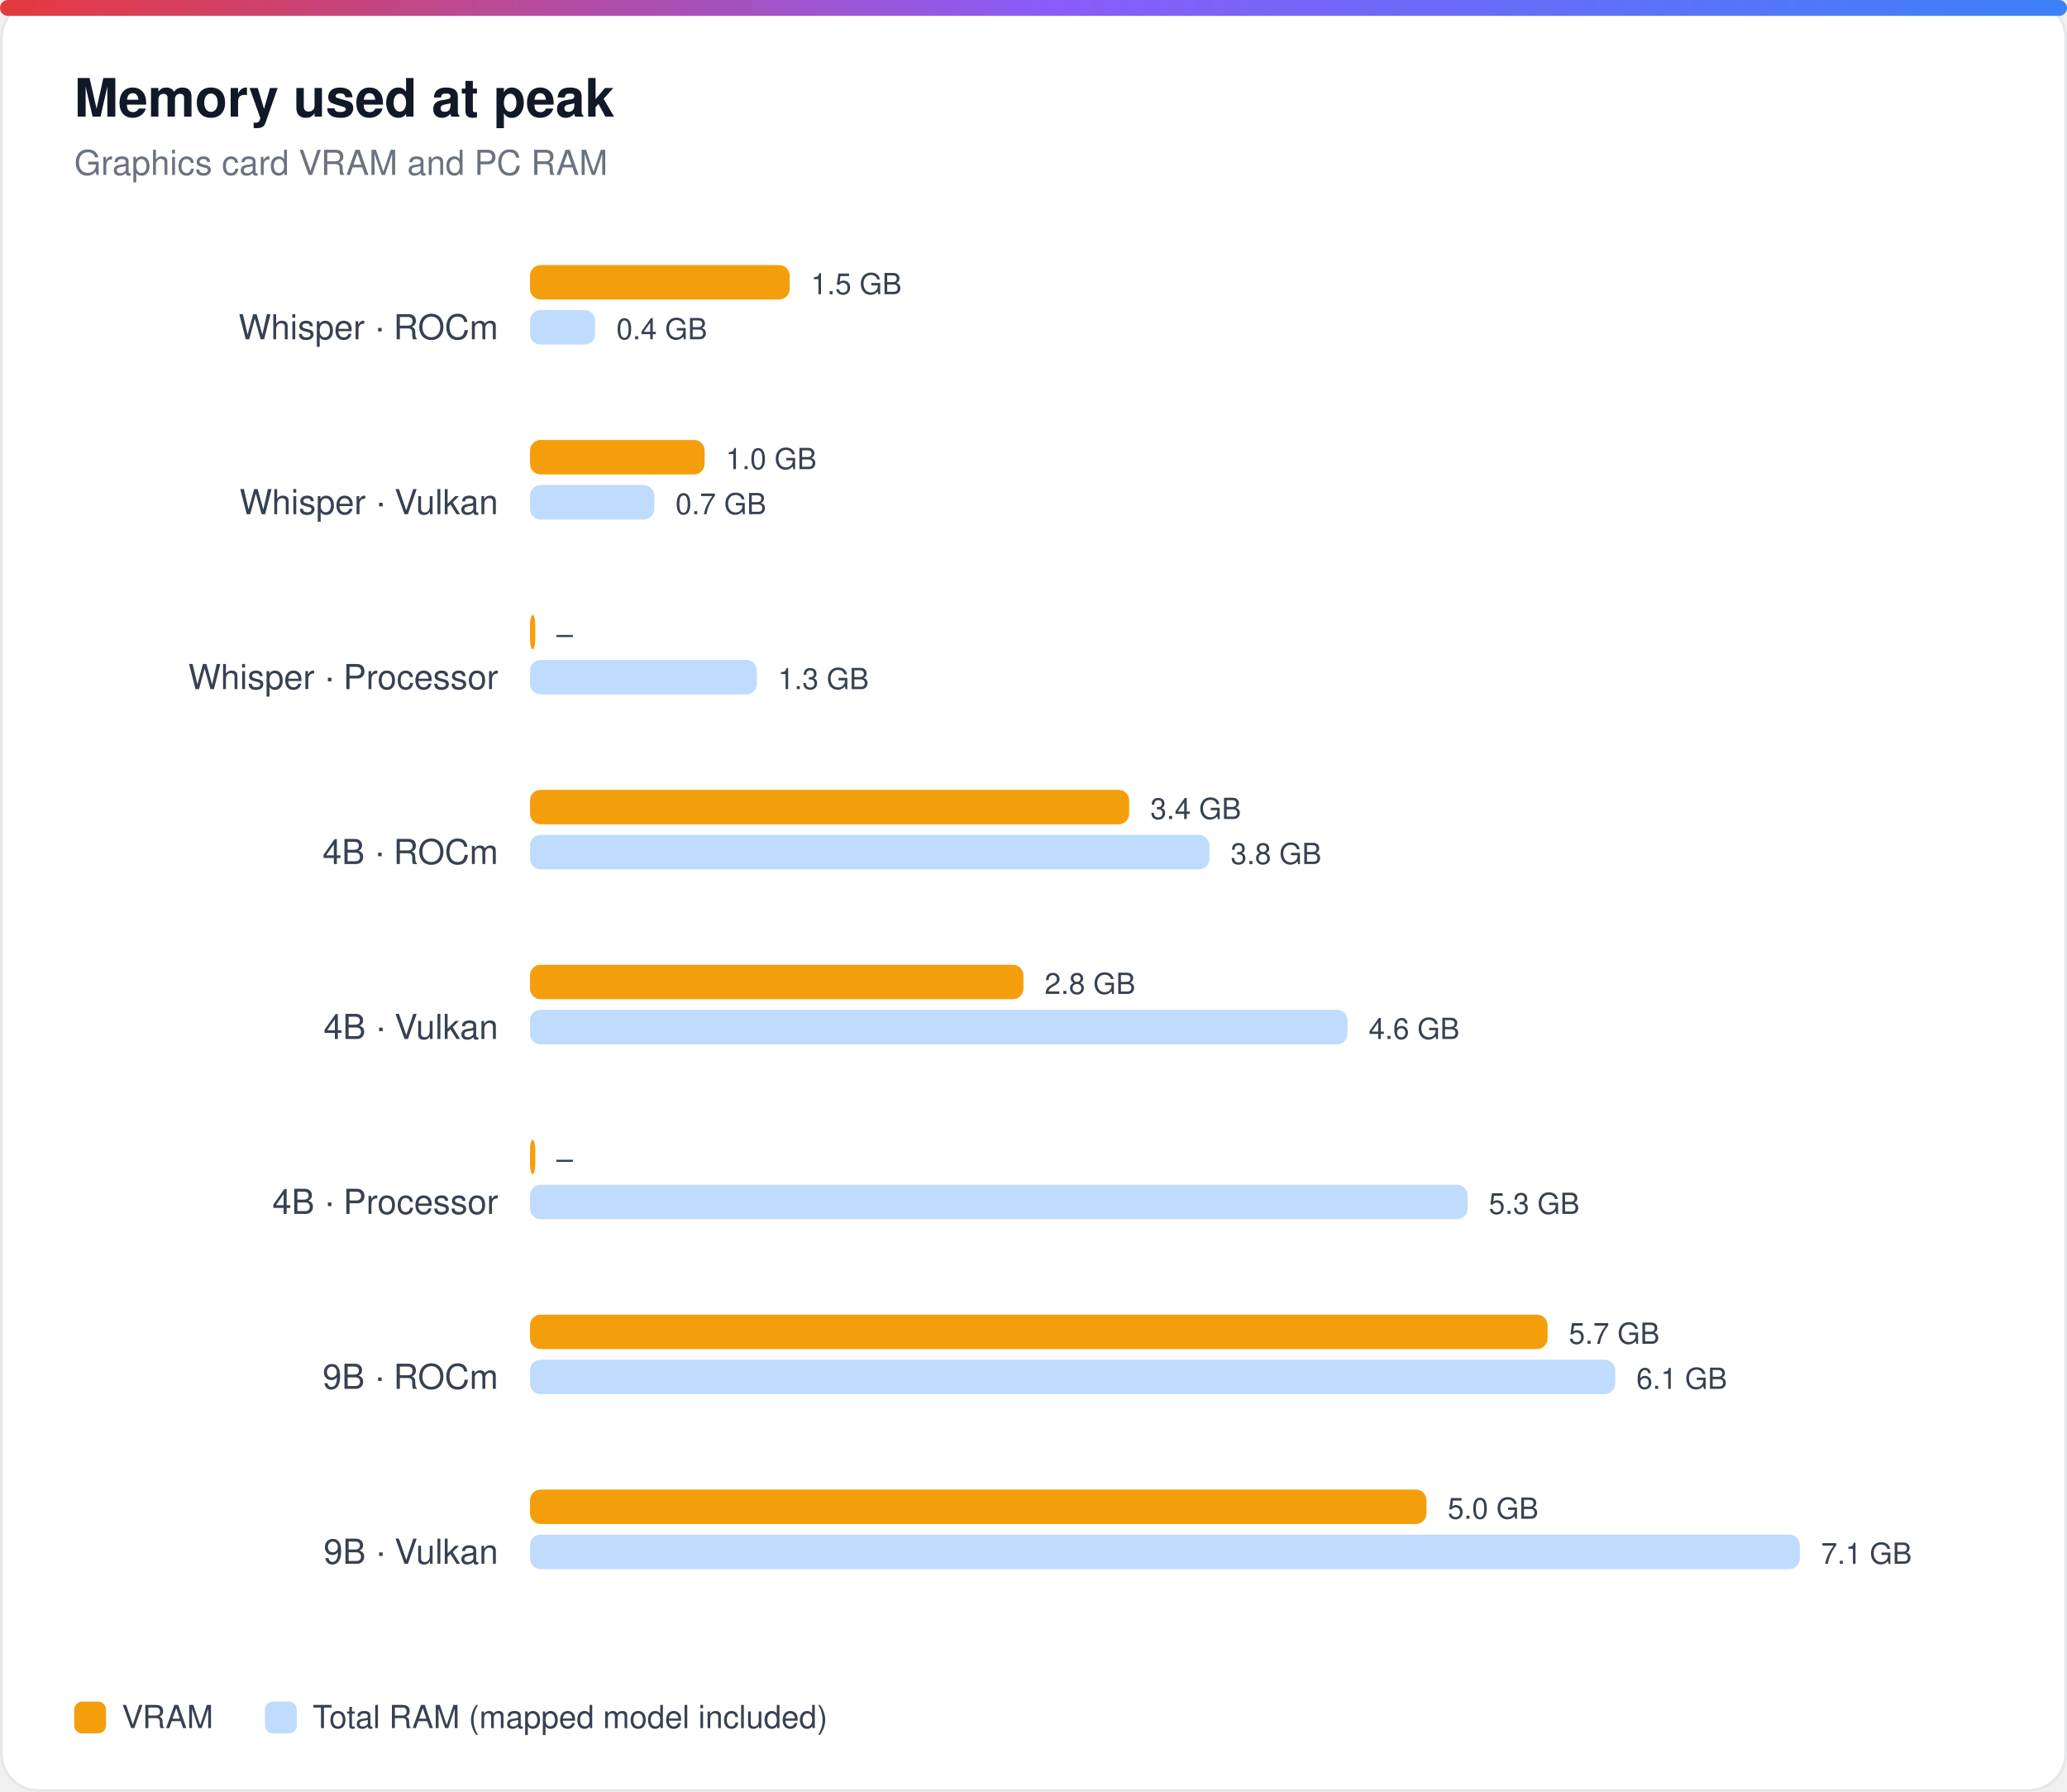
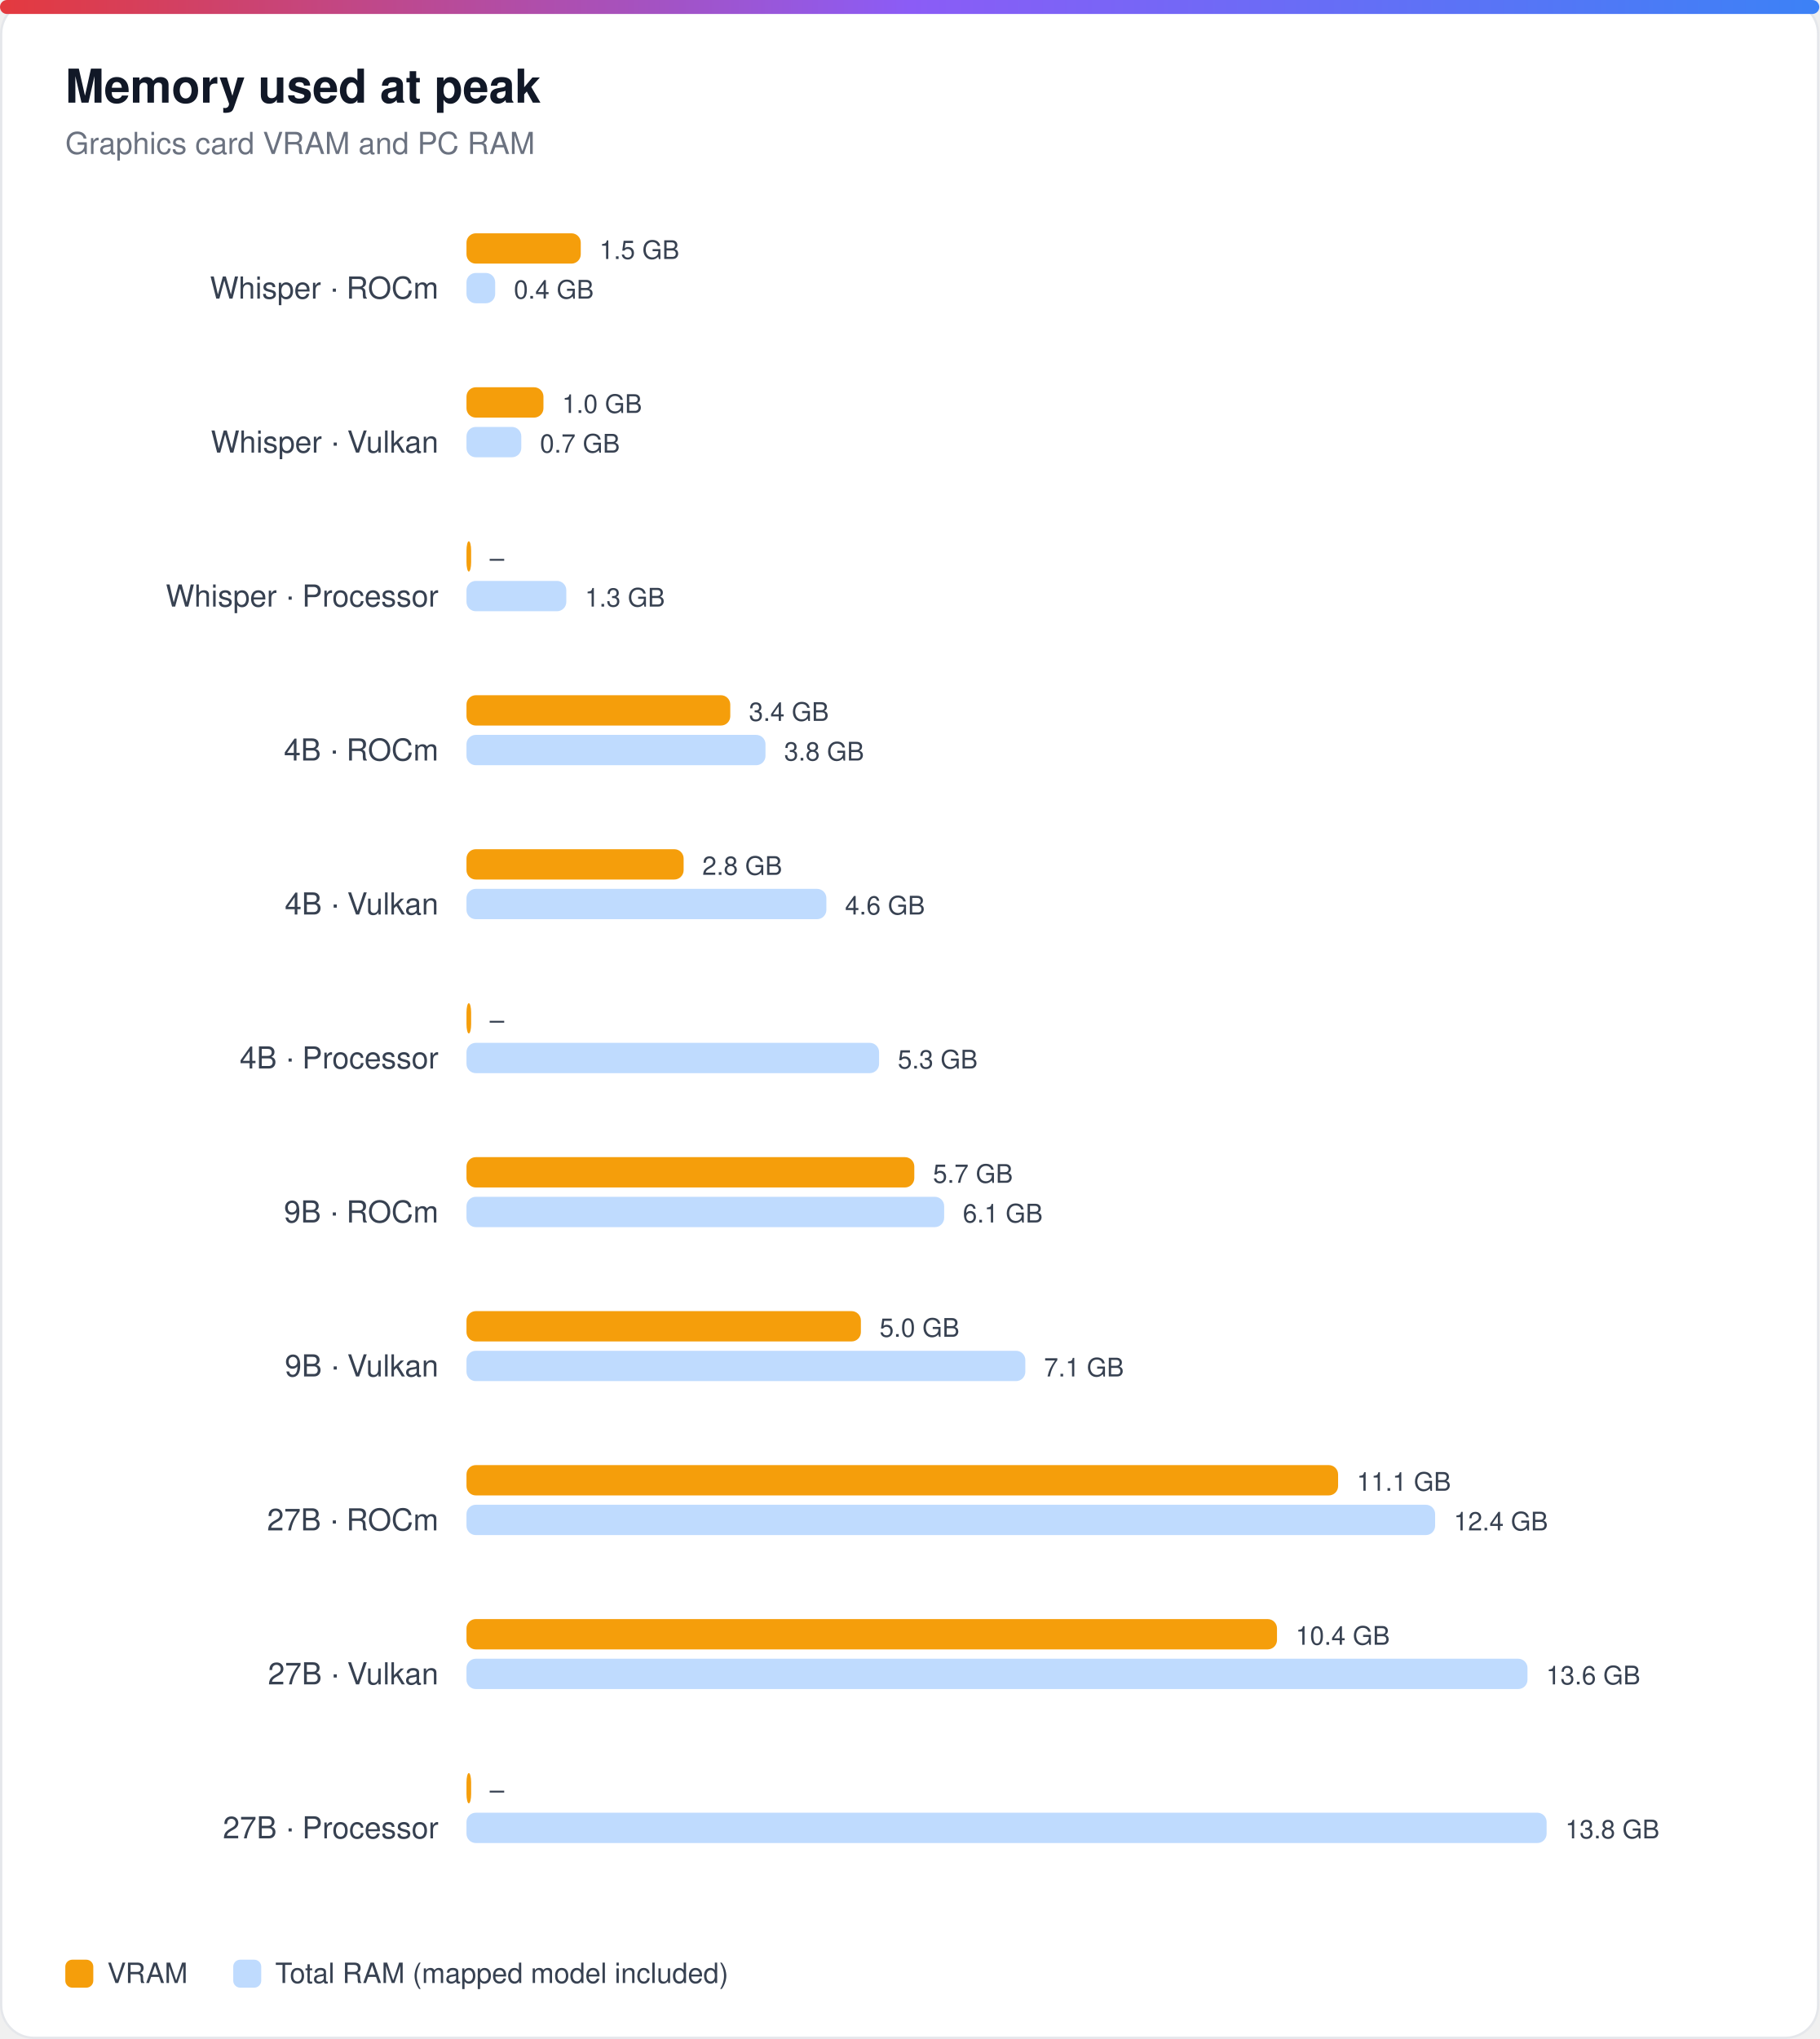
- <svg xmlns="http://www.w3.org/2000/svg" width="780" height="676" viewBox="0 0 780 676" font-family="Segoe UI, -apple-system, Helvetica, Arial, sans-serif" role="img" aria-label="Memory used at peak">
-   <rect x="0.5" y="0.5" width="779" height="675" rx="14" fill="#FFFFFF" stroke="#E5E7EB" />
+ <svg xmlns="http://www.w3.org/2000/svg" width="780" height="874" viewBox="0 0 780 874" font-family="Segoe UI, -apple-system, Helvetica, Arial, sans-serif" role="img" aria-label="Memory used at peak">
+   <rect x="0.5" y="0.5" width="779" height="873" rx="14" fill="#FFFFFF" stroke="#E5E7EB" />
  <rect x="0" y="0" width="780" height="6" rx="3" fill="url(#g)" />
  <defs>
    <linearGradient id="g" x1="0" x2="1">
      <stop offset="0" stop-color="#E5393C" />
      <stop offset="0.5" stop-color="#8B5CF6" />
      <stop offset="1" stop-color="#3B82F6" />
    </linearGradient>
  </defs>
  <text x="28" y="44" font-size="20" font-weight="700" fill="#111827">Memory used at peak</text>
  <text x="28" y="66" font-size="13" fill="#6B7280">Graphics card VRAM and PC RAM</text>
  <text x="188" y="128" font-size="13" fill="#374151" text-anchor="end">Whisper · ROCm</text>
-   <rect x="200" y="100" width="98.0" height="13" rx="4" fill="#F59E0B" />
-   <text x="306.0" y="111" font-size="11" fill="#374151">1.5 GB</text>
-   <rect x="200" y="117" width="24.6" height="13" rx="4" fill="#BFDBFE" />
-   <text x="232.6" y="128" font-size="11" fill="#374151">0.4 GB</text>
+   <rect x="200" y="100" width="49.0" height="13" rx="4" fill="#F59E0B" />
+   <text x="257.0" y="111" font-size="11" fill="#374151">1.5 GB</text>
+   <rect x="200" y="117" width="12.3" height="13" rx="4" fill="#BFDBFE" />
+   <text x="220.3" y="128" font-size="11" fill="#374151">0.4 GB</text>
  <text x="188" y="194" font-size="13" fill="#374151" text-anchor="end">Whisper · Vulkan</text>
-   <rect x="200" y="166" width="65.9" height="13" rx="4" fill="#F59E0B" />
-   <text x="273.9" y="177" font-size="11" fill="#374151">1.0 GB</text>
-   <rect x="200" y="183" width="46.9" height="13" rx="4" fill="#BFDBFE" />
-   <text x="254.9" y="194" font-size="11" fill="#374151">0.7 GB</text>
+   <rect x="200" y="166" width="33.0" height="13" rx="4" fill="#F59E0B" />
+   <text x="241.0" y="177" font-size="11" fill="#374151">1.0 GB</text>
+   <rect x="200" y="183" width="23.5" height="13" rx="4" fill="#BFDBFE" />
+   <text x="231.5" y="194" font-size="11" fill="#374151">0.7 GB</text>
  <text x="188" y="260" font-size="13" fill="#374151" text-anchor="end">Whisper · Processor</text>
  <rect x="200" y="232" width="2.0" height="13" rx="4" fill="#F59E0B" />
  <text x="210.0" y="243" font-size="11" fill="#374151">–</text>
-   <rect x="200" y="249" width="85.6" height="13" rx="4" fill="#BFDBFE" />
-   <text x="293.6" y="260" font-size="11" fill="#374151">1.3 GB</text>
+   <rect x="200" y="249" width="42.8" height="13" rx="4" fill="#BFDBFE" />
+   <text x="250.8" y="260" font-size="11" fill="#374151">1.3 GB</text>
  <text x="188" y="326" font-size="13" fill="#374151" text-anchor="end">4B · ROCm</text>
-   <rect x="200" y="298" width="226.1" height="13" rx="4" fill="#F59E0B" />
-   <text x="434.1" y="309" font-size="11" fill="#374151">3.4 GB</text>
-   <rect x="200" y="315" width="256.4" height="13" rx="4" fill="#BFDBFE" />
-   <text x="464.4" y="326" font-size="11" fill="#374151">3.8 GB</text>
+   <rect x="200" y="298" width="113.1" height="13" rx="4" fill="#F59E0B" />
+   <text x="321.1" y="309" font-size="11" fill="#374151">3.4 GB</text>
+   <rect x="200" y="315" width="128.2" height="13" rx="4" fill="#BFDBFE" />
+   <text x="336.2" y="326" font-size="11" fill="#374151">3.8 GB</text>
  <text x="188" y="392" font-size="13" fill="#374151" text-anchor="end">4B · Vulkan</text>
-   <rect x="200" y="364" width="186.2" height="13" rx="4" fill="#F59E0B" />
-   <text x="394.2" y="375" font-size="11" fill="#374151">2.8 GB</text>
-   <rect x="200" y="381" width="308.5" height="13" rx="4" fill="#BFDBFE" />
-   <text x="516.5" y="392" font-size="11" fill="#374151">4.6 GB</text>
+   <rect x="200" y="364" width="93.1" height="13" rx="4" fill="#F59E0B" />
+   <text x="301.1" y="375" font-size="11" fill="#374151">2.8 GB</text>
+   <rect x="200" y="381" width="154.3" height="13" rx="4" fill="#BFDBFE" />
+   <text x="362.3" y="392" font-size="11" fill="#374151">4.6 GB</text>
  <text x="188" y="458" font-size="13" fill="#374151" text-anchor="end">4B · Processor</text>
  <rect x="200" y="430" width="2.0" height="13" rx="4" fill="#F59E0B" />
  <text x="210.0" y="441" font-size="11" fill="#374151">–</text>
-   <rect x="200" y="447" width="353.8" height="13" rx="4" fill="#BFDBFE" />
-   <text x="561.8" y="458" font-size="11" fill="#374151">5.3 GB</text>
+   <rect x="200" y="447" width="176.9" height="13" rx="4" fill="#BFDBFE" />
+   <text x="384.9" y="458" font-size="11" fill="#374151">5.3 GB</text>
  <text x="188" y="524" font-size="13" fill="#374151" text-anchor="end">9B · ROCm</text>
-   <rect x="200" y="496" width="384.0" height="13" rx="4" fill="#F59E0B" />
-   <text x="592.0" y="507" font-size="11" fill="#374151">5.7 GB</text>
-   <rect x="200" y="513" width="409.5" height="13" rx="4" fill="#BFDBFE" />
-   <text x="617.5" y="524" font-size="11" fill="#374151">6.1 GB</text>
+   <rect x="200" y="496" width="192.0" height="13" rx="4" fill="#F59E0B" />
+   <text x="400.0" y="507" font-size="11" fill="#374151">5.7 GB</text>
+   <rect x="200" y="513" width="204.8" height="13" rx="4" fill="#BFDBFE" />
+   <text x="412.8" y="524" font-size="11" fill="#374151">6.1 GB</text>
  <text x="188" y="590" font-size="13" fill="#374151" text-anchor="end">9B · Vulkan</text>
-   <rect x="200" y="562" width="338.3" height="13" rx="4" fill="#F59E0B" />
-   <text x="546.3" y="573" font-size="11" fill="#374151">5.0 GB</text>
-   <rect x="200" y="579" width="479.2" height="13" rx="4" fill="#BFDBFE" />
-   <text x="687.2" y="590" font-size="11" fill="#374151">7.1 GB</text>
-   <rect x="28" y="642" width="12" height="12" rx="3" fill="#F59E0B" />
-   <text x="46" y="652" font-size="12" fill="#374151">VRAM</text>
-   <rect x="100" y="642" width="12" height="12" rx="3" fill="#BFDBFE" />
-   <text x="118" y="652" font-size="12" fill="#374151">Total RAM (mapped model included)</text>
+   <rect x="200" y="562" width="169.1" height="13" rx="4" fill="#F59E0B" />
+   <text x="377.1" y="573" font-size="11" fill="#374151">5.0 GB</text>
+   <rect x="200" y="579" width="239.6" height="13" rx="4" fill="#BFDBFE" />
+   <text x="447.6" y="590" font-size="11" fill="#374151">7.1 GB</text>
+   <text x="188" y="656" font-size="13" fill="#374151" text-anchor="end">27B · ROCm</text>
+   <rect x="200" y="628" width="373.7" height="13" rx="4" fill="#F59E0B" />
+   <text x="581.7" y="639" font-size="11" fill="#374151">11.1 GB</text>
+   <rect x="200" y="645" width="415.3" height="13" rx="4" fill="#BFDBFE" />
+   <text x="623.3" y="656" font-size="11" fill="#374151">12.4 GB</text>
+   <text x="188" y="722" font-size="13" fill="#374151" text-anchor="end">27B · Vulkan</text>
+   <rect x="200" y="694" width="347.5" height="13" rx="4" fill="#F59E0B" />
+   <text x="555.5" y="705" font-size="11" fill="#374151">10.4 GB</text>
+   <rect x="200" y="711" width="454.9" height="13" rx="4" fill="#BFDBFE" />
+   <text x="662.9" y="722" font-size="11" fill="#374151">13.6 GB</text>
+   <text x="188" y="788" font-size="13" fill="#374151" text-anchor="end">27B · Processor</text>
+   <rect x="200" y="760" width="2.0" height="13" rx="4" fill="#F59E0B" />
+   <text x="210.0" y="771" font-size="11" fill="#374151">–</text>
+   <rect x="200" y="777" width="463.1" height="13" rx="4" fill="#BFDBFE" />
+   <text x="671.1" y="788" font-size="11" fill="#374151">13.8 GB</text>
+   <rect x="28" y="840" width="12" height="12" rx="3" fill="#F59E0B" />
+   <text x="46" y="850" font-size="12" fill="#374151">VRAM</text>
+   <rect x="100" y="840" width="12" height="12" rx="3" fill="#BFDBFE" />
+   <text x="118" y="850" font-size="12" fill="#374151">Total RAM (mapped model included)</text>
</svg>
